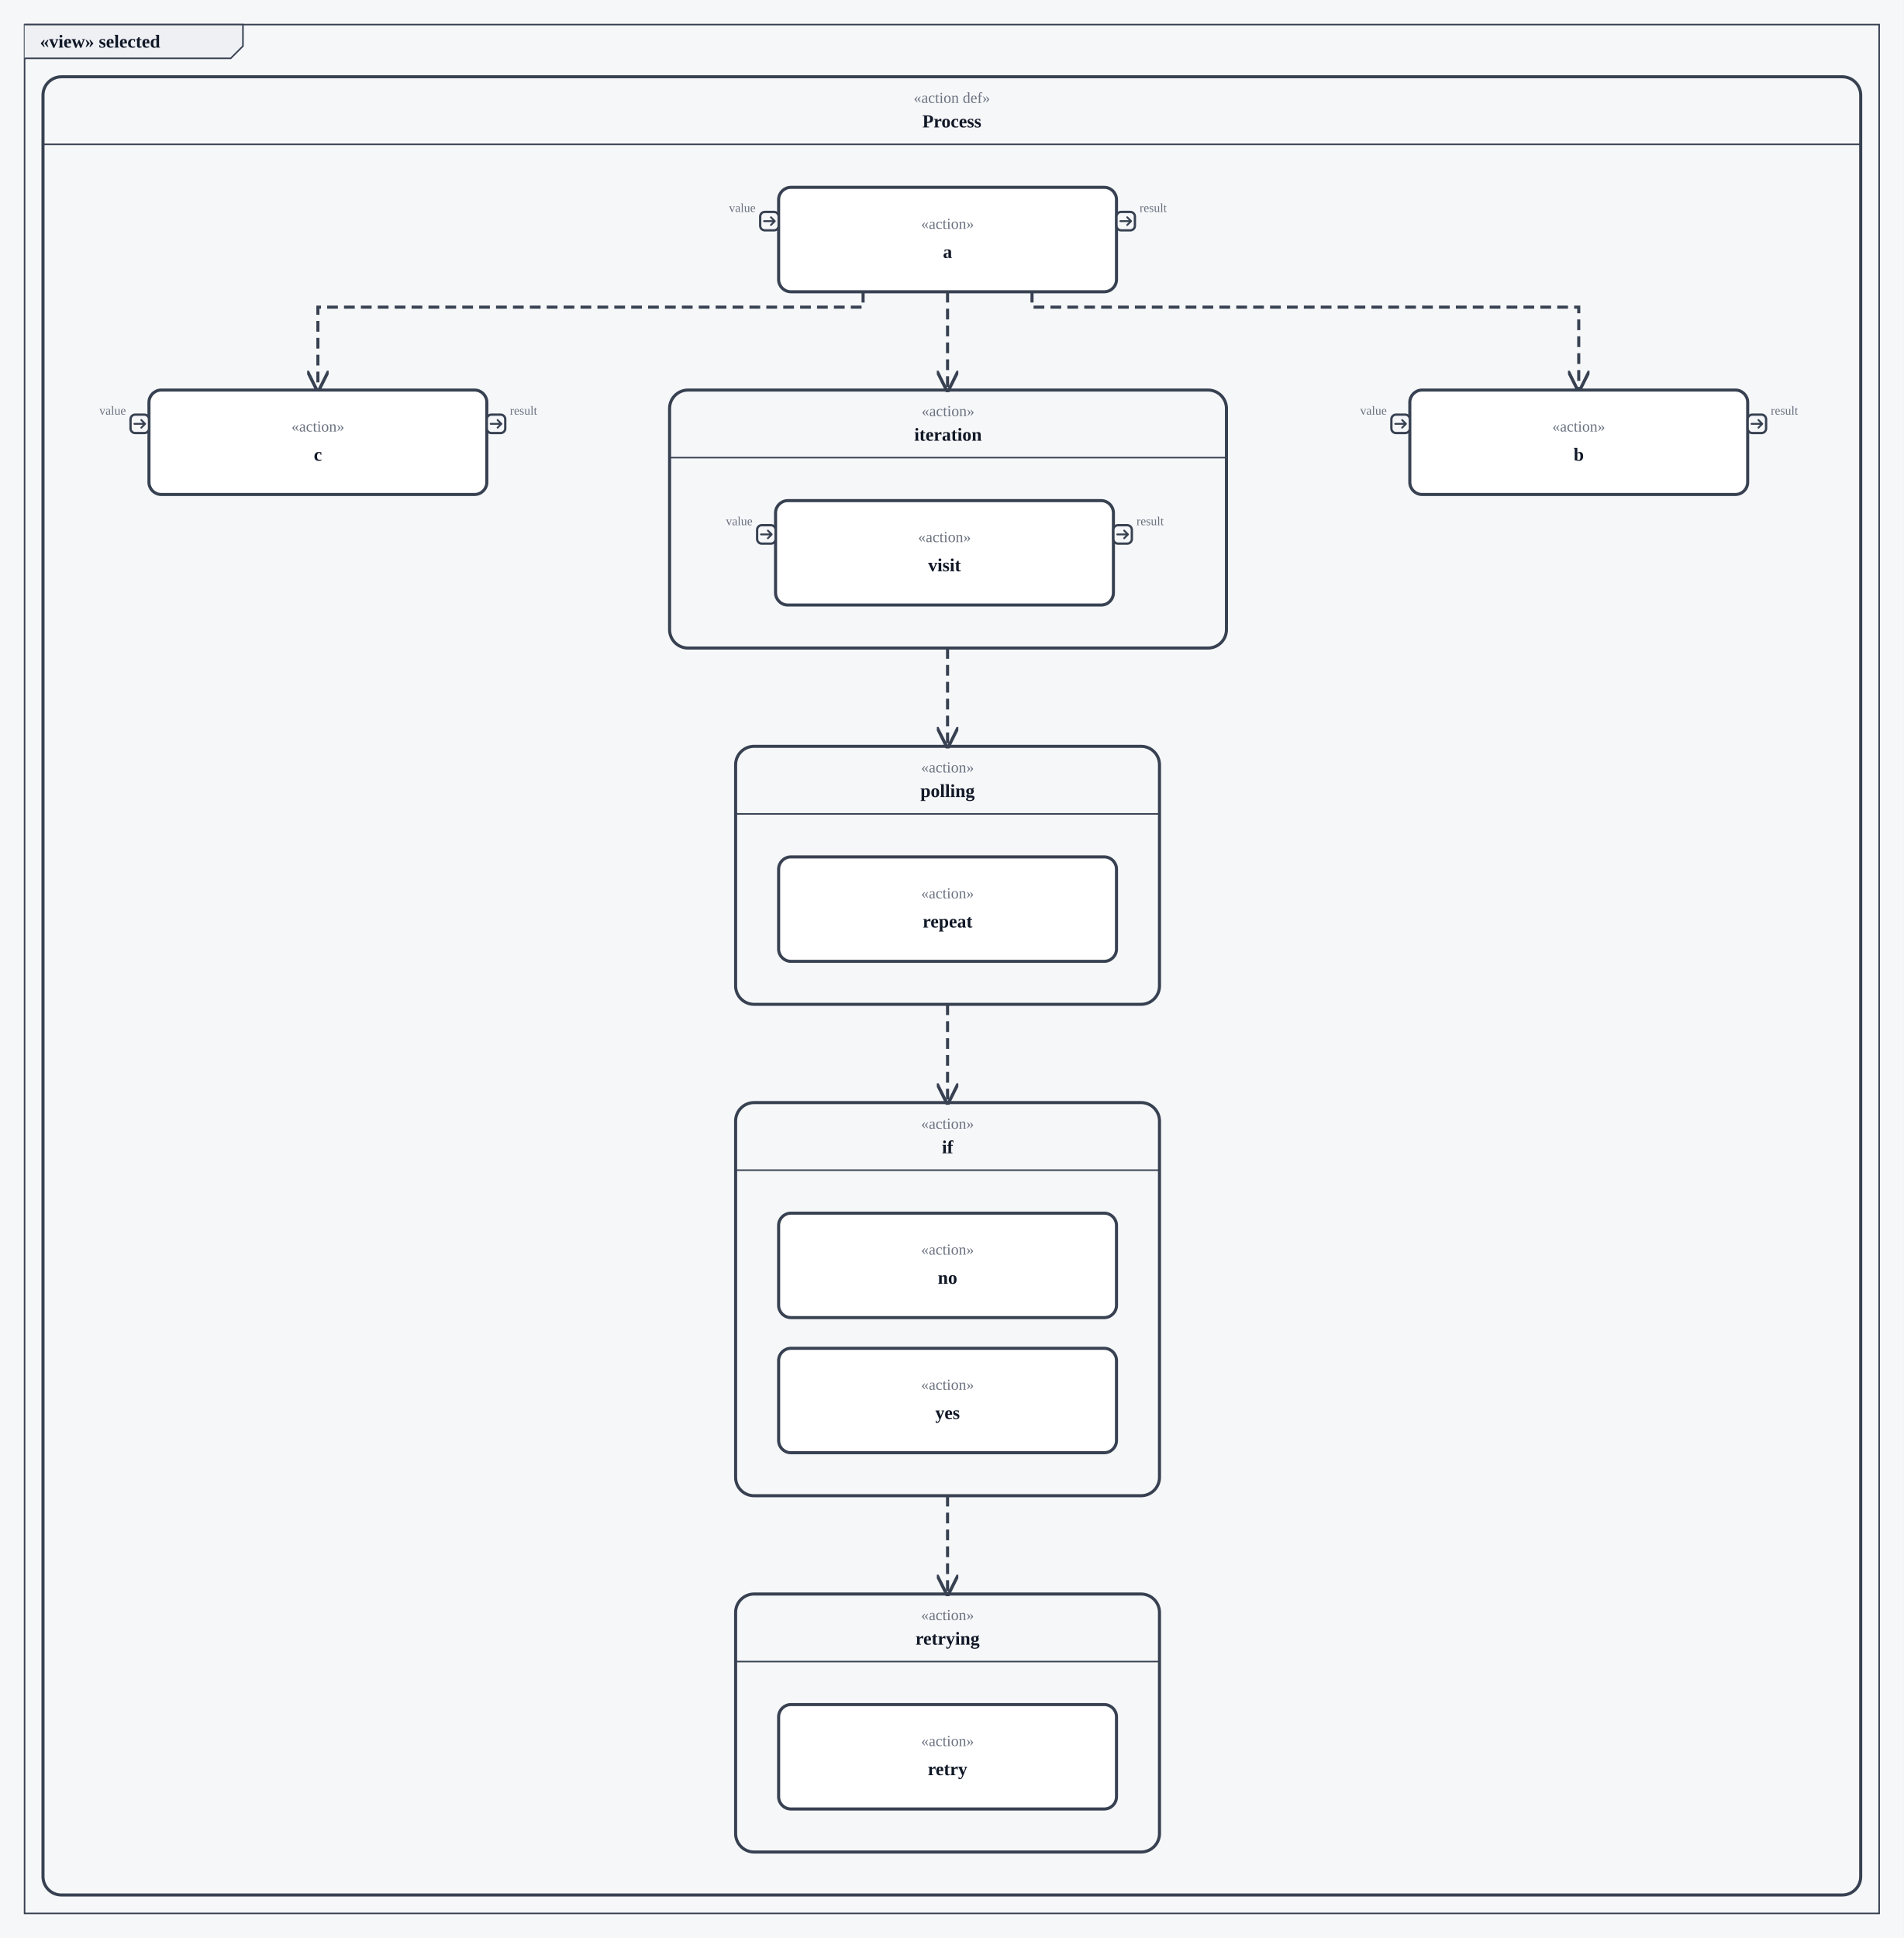
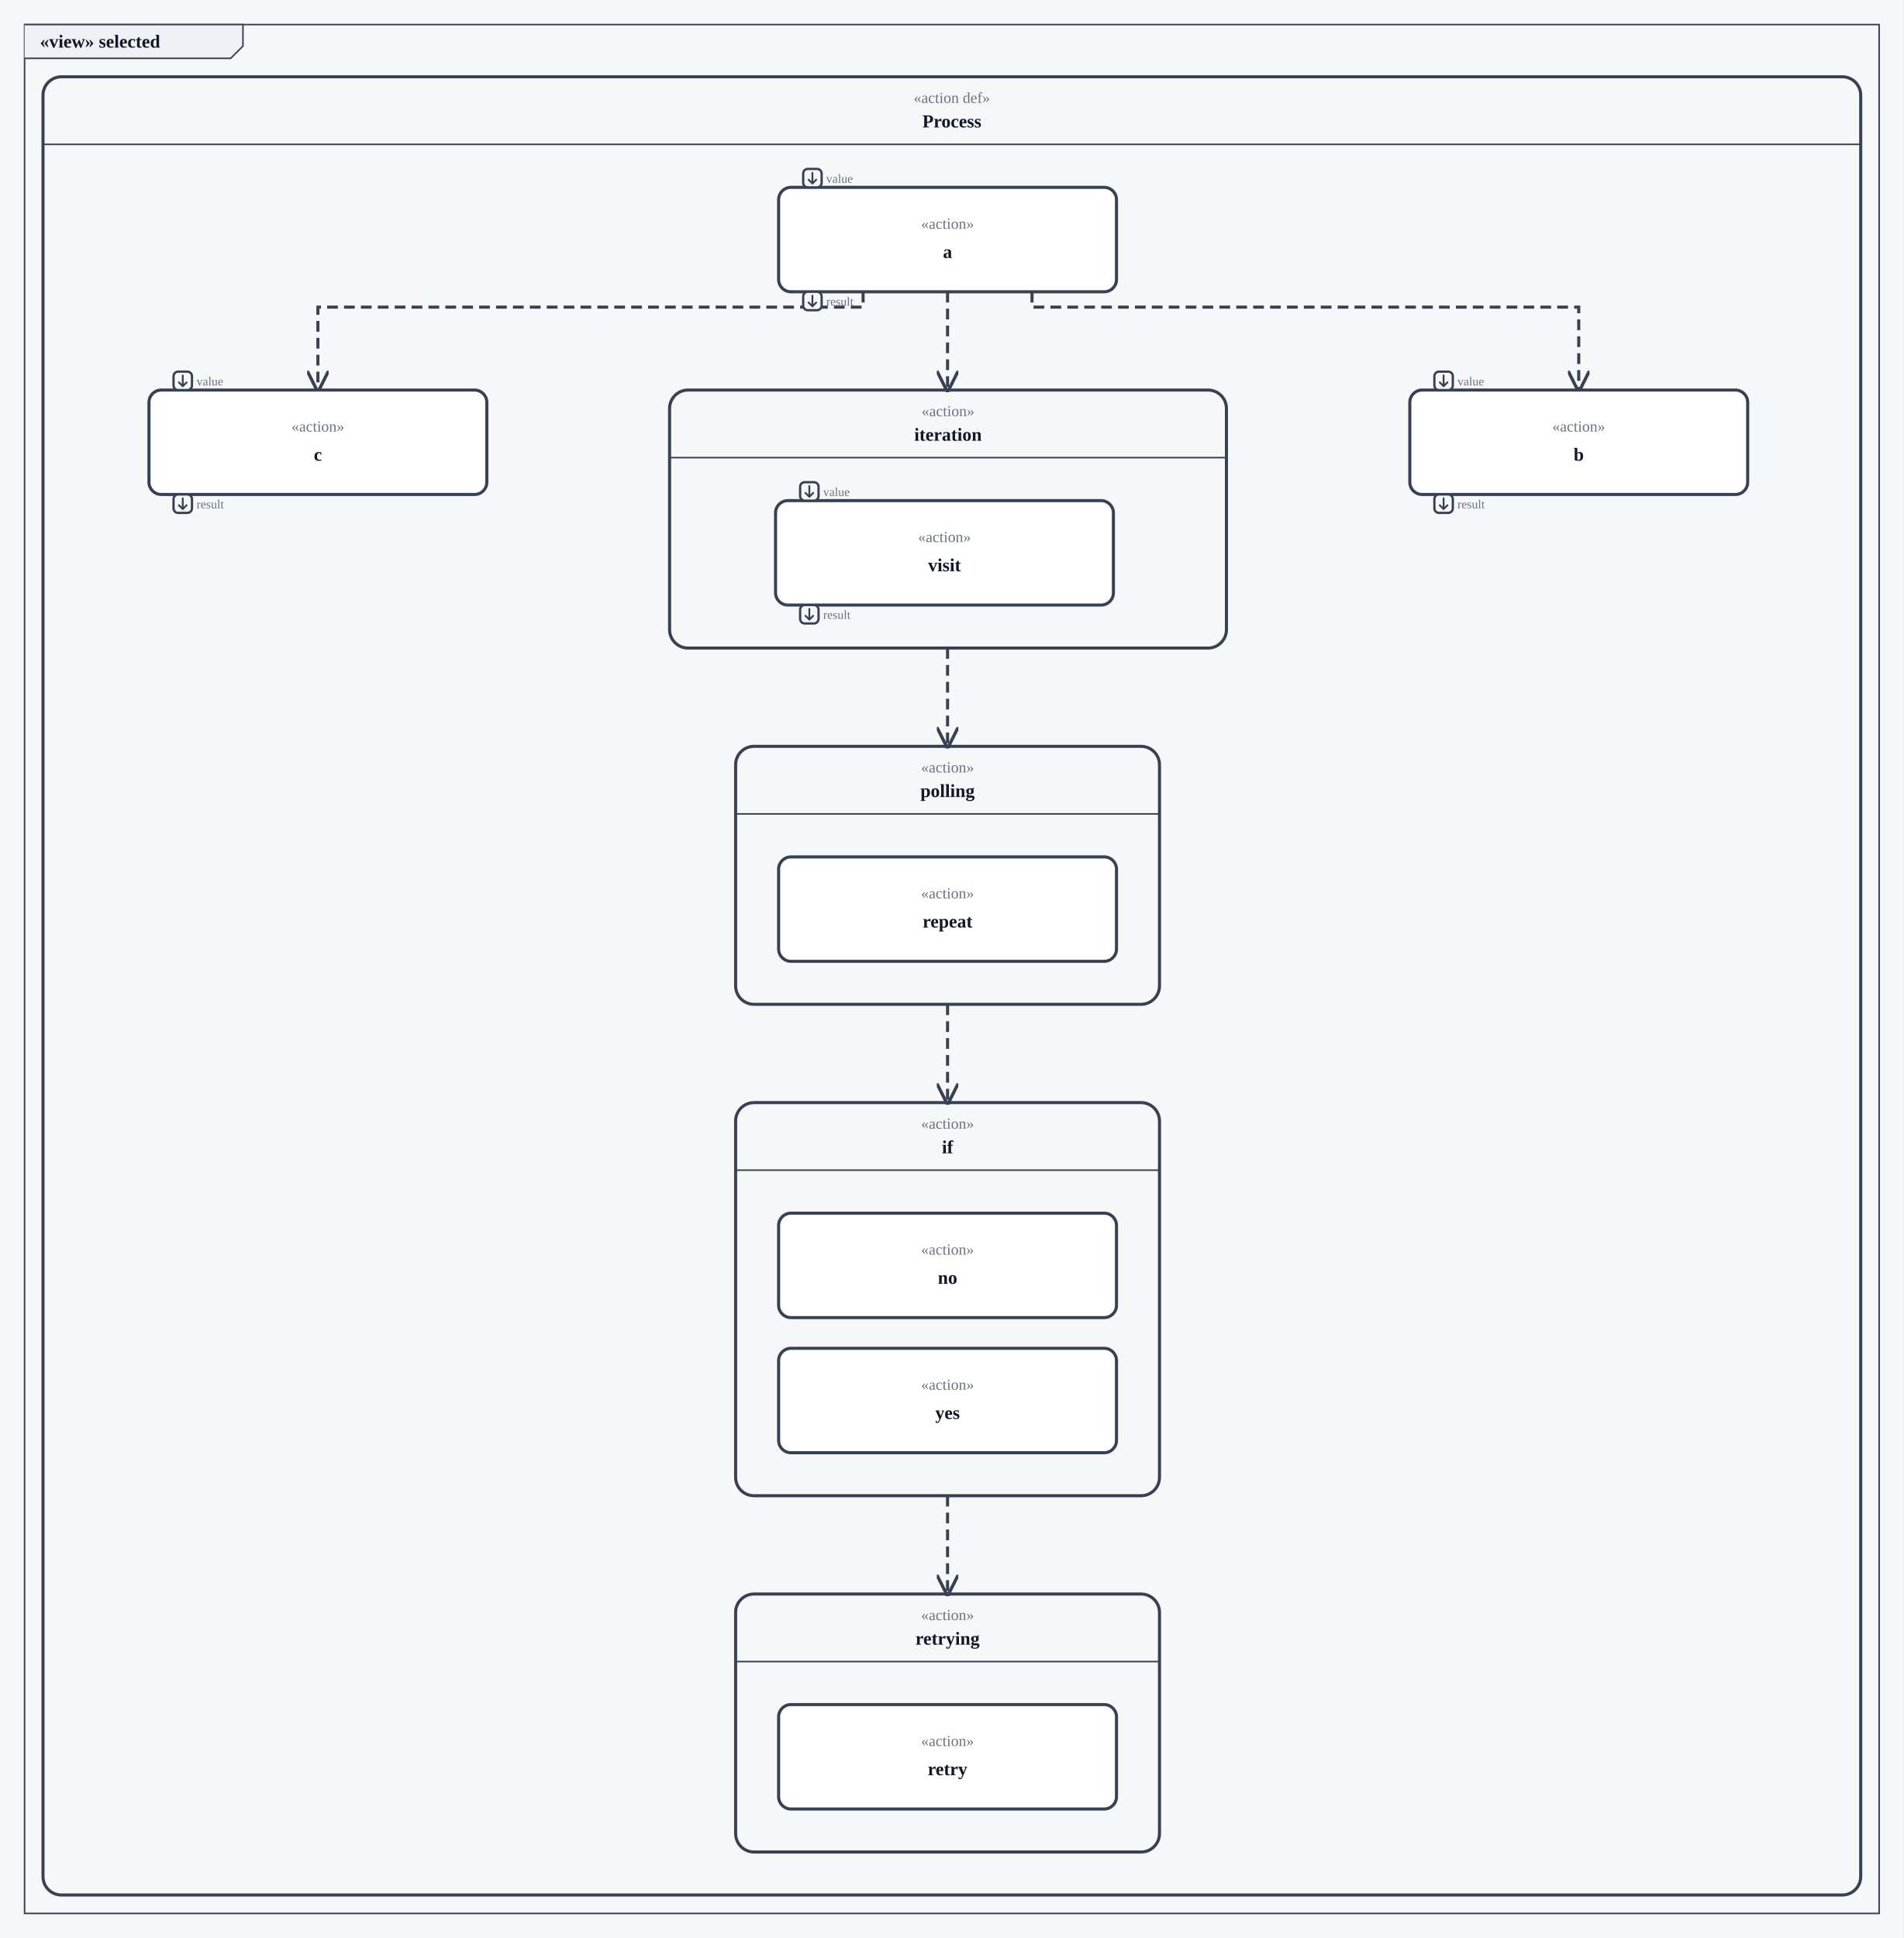
<svg xmlns="http://www.w3.org/2000/svg" class="sysml-viz-svg" width="100%" height="100%" viewBox="52 30 1239.6 1262" role="img" aria-label="selected" data-color-scheme="light" style="touch-action: none; cursor: grab;">
  <rect class="viz-bg" x="52" y="30" width="1239.6" height="1262" fill="#f6f7f9" />
  <defs>
    <marker id="viz-arrow" markerWidth="10" markerHeight="10" refX="9" refY="3" orient="auto" markerUnits="strokeWidth">
      <path d="M0,0 L0,6 L9,3 z" fill="#374151" />
    </marker>
    <marker id="general-d3-arrow" viewBox="0 -5 10 10" refX="8" refY="0" markerWidth="5" markerHeight="5" orient="auto">
      <path d="M0,-4L10,0L0,4" style="fill: #374151;" />
    </marker>
    <marker id="general-d3-arrow-open" viewBox="0 -5 10 10" refX="9" refY="0" markerWidth="8" markerHeight="8" orient="auto">
      <path d="M0,-4L10,0L0,4" style="fill: none; stroke: #374151; stroke-width: 1.3;" />
    </marker>
    <marker id="general-d3-specializes" viewBox="0 -6 12 12" refX="11" refY="0" markerWidth="8" markerHeight="8" orient="auto">
      <path d="M0,0L10,-4L10,4Z" style="fill: #ffffff; stroke: #374151; stroke-width: 1.2;" />
    </marker>
    <marker id="general-d3-defined-by" viewBox="-8 -6 20 12" refX="11" refY="0" markerWidth="13.5" markerHeight="8" orient="auto">
      <path d="M1,-4.5L11,0L1,4.5Z" style="fill: #ffffff; stroke: #374151; stroke-width: 1.2;" />
      <circle cx="-2.5" cy="-3" r="1.2" style="fill: #374151;" />
      <circle cx="-2.5" cy="3" r="1.2" style="fill: #374151;" />
    </marker>
    <marker id="general-d3-subsets" viewBox="0 -6 12 12" refX="11" refY="0" markerWidth="8" markerHeight="8" orient="auto">
      <path d="M1,-4.5L11,0L1,4.5Z" style="fill: #ffffff; stroke: #374151; stroke-width: 1.2;" />
    </marker>
    <marker id="general-d3-diamond" viewBox="0 -6 12 12" refX="2" refY="0" markerWidth="7" markerHeight="7" orient="auto">
      <path d="M0,0L5,-4L10,0L5,4Z" style="fill: #374151;" />
    </marker>
    <marker id="ibd-connection-dot" viewBox="-5 -5 10 10" refX="0" refY="0" markerWidth="5" markerHeight="5" orient="auto">
      <circle r="3" style="fill: #ffffff; stroke: #374151; stroke-width: 1.5;" />
    </marker>
    <marker id="ibd-flow-arrow" viewBox="0 -5 10 10" refX="10" refY="0" markerWidth="8" markerHeight="8" orient="auto">
      <path d="M0,-4L10,0L0,4Z" style="fill: #374151;" />
    </marker>
    <marker id="ibd-interface-arrow" viewBox="0 -5 10 10" refX="10" refY="0" markerWidth="8" markerHeight="8" orient="auto">
      <path d="M0,-4L10,0L0,4Z" style="fill: none; stroke: #374151; stroke-width: 1.5;" />
    </marker>
    <g>
      <marker id="action-flow-arrow" viewBox="0 -5 10 10" refX="8" refY="0" markerWidth="6" markerHeight="6" orient="auto">
        <path d="M0,-5L10,0L0,5" style="fill: #374151;" />
      </marker>
      <marker id="action-succession-arrow" viewBox="0 -5 10 10" refX="9" refY="0" markerWidth="7" markerHeight="7" orient="auto">
        <path d="M0,-5L10,0L0,5" style="fill: none; stroke: #374151; stroke-width: 1.5;" />
      </marker>
    </g>
  </defs>
  <style class="sysml-node-chrome-style">.sysml-disclosure { cursor: pointer; outline: none; }
.sysml-disclosure .sysml-disclosure-box,
.sysml-disclosure .sysml-disclosure-glyph { pointer-events: none; }
.sysml-disclosure:hover .sysml-disclosure-target { fill: #e5e7eb !important; fill-opacity: 0.55; }
.sysml-disclosure:hover .sysml-disclosure-box { fill: #e5e7eb; stroke: #374151; }
.sysml-disclosure:focus-visible .sysml-disclosure-target { stroke: #2563eb; stroke-width: 2px; fill: #e5e7eb !important; fill-opacity: 0.35; }
.sysml-disclosure:focus-visible .sysml-disclosure-box { stroke: #2563eb; }
.sysml-compartment-label text { user-select: none; }
.viz-node text { user-select: none; }</style>
  <g class="viz-root">
    <g class="view-frame" data-view-name="selected" style="pointer-events: none;">
      <rect class="view-frame-border" x="68" y="46" width="1207.6" height="1230" style="fill: none; stroke: #374151; stroke-width: 1px;" />
      <path class="view-frame-name-compartment" d="M68,46 H210.2 V60 L202.2,68 H68" style="fill: #eef0f4; stroke: #374151; stroke-width: 1px;" />
      <text class="view-frame-name" x="78" y="61" style="font-size: 12px; font-weight: 700; fill: #111827;">«view» selected</text>
    </g>
    <g class="activity-action-containers">
      <g class="activity-action action-flow-node action-flow-container" data-node-id="n:0" transform="translate(80,80)" style="cursor: ;">
        <rect class="node-background" data-original-stroke="#374151" data-original-width="2px" width="1183.6" height="1184" rx="12" style="fill: #f6f7f9; stroke: #374151; stroke-width: 2px; stroke-dasharray: none;" />
        <text class="action-stereotype" x="591.8" y="17" text-anchor="middle" style="font-size: 10px; fill: #6b7280;">«action def»</text>
        <text x="591.8" y="33" text-anchor="middle" style="font-size: 12px; font-weight: 600; fill: #111827;">Process</text>
        <line class="action-flow-compartment-divider" x1="0" y1="44" x2="1183.6" y2="44" style="stroke: #374151; stroke-width: 1px;" />
      </g>
      <g class="activity-action action-flow-node action-flow-container" data-node-id="n:4" transform="translate(531,748)" style="cursor: ;">
        <rect class="node-background" data-original-stroke="#374151" data-original-width="2px" width="276" height="256" rx="12" style="fill: #f6f7f9; stroke: #374151; stroke-width: 2px; stroke-dasharray: none;" />
        <text class="action-stereotype" x="138" y="17" text-anchor="middle" style="font-size: 10px; fill: #6b7280;">«action»</text>
        <text x="138" y="33" text-anchor="middle" style="font-size: 12px; font-weight: 600; fill: #111827;">if</text>
        <line class="action-flow-compartment-divider" x1="0" y1="44" x2="276" y2="44" style="stroke: #374151; stroke-width: 1px;" />
      </g>
      <g class="activity-action action-flow-node action-flow-container" data-node-id="n:7" transform="translate(531,1068)" style="cursor: ;">
        <rect class="node-background" data-original-stroke="#374151" data-original-width="2px" width="276" height="168" rx="12" style="fill: #f6f7f9; stroke: #374151; stroke-width: 2px; stroke-dasharray: none;" />
        <text class="action-stereotype" x="138" y="17" text-anchor="middle" style="font-size: 10px; fill: #6b7280;">«action»</text>
        <text x="138" y="33" text-anchor="middle" style="font-size: 12px; font-weight: 600; fill: #111827;">retrying</text>
        <line class="action-flow-compartment-divider" x1="0" y1="44" x2="276" y2="44" style="stroke: #374151; stroke-width: 1px;" />
      </g>
      <g class="activity-action action-flow-node action-flow-container" data-node-id="n:9" transform="translate(531,516)" style="cursor: ;">
        <rect class="node-background" data-original-stroke="#374151" data-original-width="2px" width="276" height="168" rx="12" style="fill: #f6f7f9; stroke: #374151; stroke-width: 2px; stroke-dasharray: none;" />
        <text class="action-stereotype" x="138" y="17" text-anchor="middle" style="font-size: 10px; fill: #6b7280;">«action»</text>
        <text x="138" y="33" text-anchor="middle" style="font-size: 12px; font-weight: 600; fill: #111827;">polling</text>
        <line class="action-flow-compartment-divider" x1="0" y1="44" x2="276" y2="44" style="stroke: #374151; stroke-width: 1px;" />
      </g>
      <g class="activity-action action-flow-node action-flow-container" data-node-id="n:20" transform="translate(488,284)" style="cursor: ;">
        <rect class="node-background" data-original-stroke="#374151" data-original-width="2px" width="362.6" height="168" rx="12" style="fill: #f6f7f9; stroke: #374151; stroke-width: 2px; stroke-dasharray: none;" />
        <text class="action-stereotype" x="181.3" y="17" text-anchor="middle" style="font-size: 10px; fill: #6b7280;">«action»</text>
        <text x="181.3" y="33" text-anchor="middle" style="font-size: 12px; font-weight: 600; fill: #111827;">iteration</text>
        <line class="action-flow-compartment-divider" x1="0" y1="44" x2="362.6" y2="44" style="stroke: #374151; stroke-width: 1px;" />
      </g>
    </g>
    <g class="activity-swim-lanes" />
    <g class="activity-flows">
      <path class="activity-flow action-flow-edge aflow-succession" data-flow-kind="succession" d="M669,1004 L669,1068" data-edge-id="e:11" data-base-stroke-width="2" style="fill: none; stroke: #374151; stroke-width: 2px; stroke-dasharray: 7,4; marker-end: url(#action-succession-arrow);" />
      <path class="viz-edge-hit-target" data-tooltip-kind="edge" data-tooltip-id="e:11" d="M669,1004 L669,1068" aria-label="Succession; From: if; To: retrying; Source ID: n:4; Target ID: n:7" style="fill: none; stroke: transparent; stroke-width: 12px; pointer-events: stroke;" />
      <path class="activity-flow action-flow-edge aflow-succession" data-flow-kind="succession" d="M669,452 L669,516" data-edge-id="e:14" data-base-stroke-width="2" style="fill: none; stroke: #374151; stroke-width: 2px; stroke-dasharray: 7,4; marker-end: url(#action-succession-arrow);" />
      <path class="viz-edge-hit-target" data-tooltip-kind="edge" data-tooltip-id="e:14" d="M669,452 L669,516" aria-label="Succession; From: iteration; To: polling; Source ID: n:20; Target ID: n:9" style="fill: none; stroke: transparent; stroke-width: 12px; pointer-events: stroke;" />
      <path class="activity-flow action-flow-edge aflow-succession" data-flow-kind="succession" d="M724,220 L724,230 L1080,230 L1080,284" data-edge-id="e:17" data-base-stroke-width="2" style="fill: none; stroke: #374151; stroke-width: 2px; stroke-dasharray: 7,4; marker-end: url(#action-succession-arrow);" />
      <path class="viz-edge-hit-target" data-tooltip-kind="edge" data-tooltip-id="e:17" d="M724,220 L724,230 L1080,230 L1080,284" aria-label="Succession; From: a; To: b; Source ID: n:11; Target ID: n:14" style="fill: none; stroke: transparent; stroke-width: 12px; pointer-events: stroke;" />
      <path class="activity-flow action-flow-edge aflow-succession" data-flow-kind="succession" d="M614,220 L614,230 L259,230 L259,284" data-edge-id="e:19" data-base-stroke-width="2" style="fill: none; stroke: #374151; stroke-width: 2px; stroke-dasharray: 7,4; marker-end: url(#action-succession-arrow);" />
      <path class="viz-edge-hit-target" data-tooltip-kind="edge" data-tooltip-id="e:19" d="M614,220 L614,230 L259,230 L259,284" aria-label="Succession; From: a; To: c; Source ID: n:11; Target ID: n:17" style="fill: none; stroke: transparent; stroke-width: 12px; pointer-events: stroke;" />
      <path class="activity-flow action-flow-edge aflow-succession" data-flow-kind="succession" d="M669,220 L669,284" data-edge-id="e:21" data-base-stroke-width="2" style="fill: none; stroke: #374151; stroke-width: 2px; stroke-dasharray: 7,4; marker-end: url(#action-succession-arrow);" />
      <path class="viz-edge-hit-target" data-tooltip-kind="edge" data-tooltip-id="e:21" d="M669,220 L669,284" aria-label="Succession; From: a; To: iteration; Source ID: n:11; Target ID: n:20" style="fill: none; stroke: transparent; stroke-width: 12px; pointer-events: stroke;" />
      <path class="activity-flow action-flow-edge aflow-succession" data-flow-kind="succession" d="M669,684 L669,748" data-edge-id="e:27" data-base-stroke-width="2" style="fill: none; stroke: #374151; stroke-width: 2px; stroke-dasharray: 7,4; marker-end: url(#action-succession-arrow);" />
      <path class="viz-edge-hit-target" data-tooltip-kind="edge" data-tooltip-id="e:27" d="M669,684 L669,748" aria-label="Succession; From: polling; To: if; Source ID: n:9; Target ID: n:4" style="fill: none; stroke: transparent; stroke-width: 12px; pointer-events: stroke;" />
    </g>
    <g class="activity-actions">
      <g class="activity-action action-flow-node" data-node-id="n:5" transform="translate(559,820)" style="cursor: ;">
        <rect class="node-background" data-original-stroke="#374151" data-original-width="2px" width="220" height="68" rx="8" style="fill: #ffffff; stroke: #374151; stroke-width: 2px; stroke-dasharray: none;" />
        <text class="action-stereotype" x="110" y="27" text-anchor="middle" style="font-size: 10px; fill: #6b7280;">«action»</text>
        <text x="110" y="46" text-anchor="middle" style="font-size: 12px; font-weight: 600; fill: #111827;">no</text>
      </g>
      <g class="activity-action action-flow-node" data-node-id="n:6" transform="translate(559,908)" style="cursor: ;">
        <rect class="node-background" data-original-stroke="#374151" data-original-width="2px" width="220" height="68" rx="8" style="fill: #ffffff; stroke: #374151; stroke-width: 2px; stroke-dasharray: none;" />
        <text class="action-stereotype" x="110" y="27" text-anchor="middle" style="font-size: 10px; fill: #6b7280;">«action»</text>
        <text x="110" y="46" text-anchor="middle" style="font-size: 12px; font-weight: 600; fill: #111827;">yes</text>
      </g>
      <g class="activity-action action-flow-node" data-node-id="n:8" transform="translate(559,1140)" style="cursor: ;">
        <rect class="node-background" data-original-stroke="#374151" data-original-width="2px" width="220" height="68" rx="8" style="fill: #ffffff; stroke: #374151; stroke-width: 2px; stroke-dasharray: none;" />
        <text class="action-stereotype" x="110" y="27" text-anchor="middle" style="font-size: 10px; fill: #6b7280;">«action»</text>
        <text x="110" y="46" text-anchor="middle" style="font-size: 12px; font-weight: 600; fill: #111827;">retry</text>
      </g>
      <g class="activity-action action-flow-node" data-node-id="n:10" transform="translate(559,588)" style="cursor: ;">
        <rect class="node-background" data-original-stroke="#374151" data-original-width="2px" width="220" height="68" rx="8" style="fill: #ffffff; stroke: #374151; stroke-width: 2px; stroke-dasharray: none;" />
        <text class="action-stereotype" x="110" y="27" text-anchor="middle" style="font-size: 10px; fill: #6b7280;">«action»</text>
        <text x="110" y="46" text-anchor="middle" style="font-size: 12px; font-weight: 600; fill: #111827;">repeat</text>
      </g>
      <g class="activity-action action-flow-node" data-node-id="n:11" transform="translate(559,152)" style="cursor: ;">
        <rect class="node-background" data-original-stroke="#374151" data-original-width="2px" width="220" height="68" rx="8" style="fill: #ffffff; stroke: #374151; stroke-width: 2px; stroke-dasharray: none;" />
        <text class="action-stereotype" x="110" y="27" text-anchor="middle" style="font-size: 10px; fill: #6b7280;">«action»</text>
        <text x="110" y="46" text-anchor="middle" style="font-size: 12px; font-weight: 600; fill: #111827;">a</text>
-         <rect class="action-parameter-badge action-parameter-input" x="-12" y="16" width="12" height="12" rx="3" style="fill: #f6f7f9; stroke: #374151; stroke-width: 1.5px;" />
-         <path class="action-parameter-direction action-parameter-direction-in" d="M-9.5,22 L-2.5,22 M-5,19.5 L-2.5,22 L-5,24.5" style="fill: none; stroke: #374151; stroke-width: 1.2px; stroke-linecap: round; stroke-linejoin: round;" />
-         <text class="action-parameter-label action-parameter-input-label" x="-15" y="16" text-anchor="end" style="font-size: 8px; fill: #6b7280;">value</text>
-         <rect class="action-parameter-badge action-parameter-output" x="220" y="16" width="12" height="12" rx="3" style="fill: #f6f7f9; stroke: #374151; stroke-width: 1.5px;" />
-         <path class="action-parameter-direction action-parameter-direction-out" d="M222.5,22 L229.5,22 M227,19.5 L229.5,22 L227,24.5" style="fill: none; stroke: #374151; stroke-width: 1.2px; stroke-linecap: round; stroke-linejoin: round;" />
-         <text class="action-parameter-label action-parameter-output-label" x="235" y="16" text-anchor="start" style="font-size: 8px; fill: #6b7280;">result</text>
+         <rect class="action-parameter-badge action-parameter-input" x="16" y="-12" width="12" height="12" rx="3" style="fill: #f6f7f9; stroke: #374151; stroke-width: 1.5px;" />
+         <path class="action-parameter-direction action-parameter-direction-in" d="M22,-9.5 L22,-2.5 M19.5,-5 L22,-2.5 L24.5,-5" style="fill: none; stroke: #374151; stroke-width: 1.2px; stroke-linecap: round; stroke-linejoin: round;" />
+         <text class="action-parameter-label action-parameter-input-label" x="31" y="-3" text-anchor="start" style="font-size: 8px; fill: #6b7280;">value</text>
+         <rect class="action-parameter-badge action-parameter-output" x="16" y="68" width="12" height="12" rx="3" style="fill: #f6f7f9; stroke: #374151; stroke-width: 1.5px;" />
+         <path class="action-parameter-direction action-parameter-direction-out" d="M22,70.5 L22,77.5 M19.5,75 L22,77.5 L24.5,75" style="fill: none; stroke: #374151; stroke-width: 1.2px; stroke-linecap: round; stroke-linejoin: round;" />
+         <text class="action-parameter-label action-parameter-output-label" x="31" y="77" text-anchor="start" style="font-size: 8px; fill: #6b7280;">result</text>
      </g>
      <g class="activity-action action-flow-node" data-node-id="n:14" transform="translate(970,284)" style="cursor: ;">
        <rect class="node-background" data-original-stroke="#374151" data-original-width="2px" width="220" height="68" rx="8" style="fill: #ffffff; stroke: #374151; stroke-width: 2px; stroke-dasharray: none;" />
        <text class="action-stereotype" x="110" y="27" text-anchor="middle" style="font-size: 10px; fill: #6b7280;">«action»</text>
        <text x="110" y="46" text-anchor="middle" style="font-size: 12px; font-weight: 600; fill: #111827;">b</text>
-         <rect class="action-parameter-badge action-parameter-input" x="-12" y="16" width="12" height="12" rx="3" style="fill: #f6f7f9; stroke: #374151; stroke-width: 1.5px;" />
-         <path class="action-parameter-direction action-parameter-direction-in" d="M-9.5,22 L-2.5,22 M-5,19.5 L-2.5,22 L-5,24.5" style="fill: none; stroke: #374151; stroke-width: 1.2px; stroke-linecap: round; stroke-linejoin: round;" />
-         <text class="action-parameter-label action-parameter-input-label" x="-15" y="16" text-anchor="end" style="font-size: 8px; fill: #6b7280;">value</text>
-         <rect class="action-parameter-badge action-parameter-output" x="220" y="16" width="12" height="12" rx="3" style="fill: #f6f7f9; stroke: #374151; stroke-width: 1.5px;" />
-         <path class="action-parameter-direction action-parameter-direction-out" d="M222.5,22 L229.5,22 M227,19.5 L229.5,22 L227,24.5" style="fill: none; stroke: #374151; stroke-width: 1.2px; stroke-linecap: round; stroke-linejoin: round;" />
-         <text class="action-parameter-label action-parameter-output-label" x="235" y="16" text-anchor="start" style="font-size: 8px; fill: #6b7280;">result</text>
+         <rect class="action-parameter-badge action-parameter-input" x="16" y="-12" width="12" height="12" rx="3" style="fill: #f6f7f9; stroke: #374151; stroke-width: 1.5px;" />
+         <path class="action-parameter-direction action-parameter-direction-in" d="M22,-9.5 L22,-2.5 M19.5,-5 L22,-2.5 L24.5,-5" style="fill: none; stroke: #374151; stroke-width: 1.2px; stroke-linecap: round; stroke-linejoin: round;" />
+         <text class="action-parameter-label action-parameter-input-label" x="31" y="-3" text-anchor="start" style="font-size: 8px; fill: #6b7280;">value</text>
+         <rect class="action-parameter-badge action-parameter-output" x="16" y="68" width="12" height="12" rx="3" style="fill: #f6f7f9; stroke: #374151; stroke-width: 1.5px;" />
+         <path class="action-parameter-direction action-parameter-direction-out" d="M22,70.5 L22,77.5 M19.5,75 L22,77.5 L24.5,75" style="fill: none; stroke: #374151; stroke-width: 1.2px; stroke-linecap: round; stroke-linejoin: round;" />
+         <text class="action-parameter-label action-parameter-output-label" x="31" y="77" text-anchor="start" style="font-size: 8px; fill: #6b7280;">result</text>
      </g>
      <g class="activity-action action-flow-node" data-node-id="n:17" transform="translate(149,284)" style="cursor: ;">
        <rect class="node-background" data-original-stroke="#374151" data-original-width="2px" width="220" height="68" rx="8" style="fill: #ffffff; stroke: #374151; stroke-width: 2px; stroke-dasharray: none;" />
        <text class="action-stereotype" x="110" y="27" text-anchor="middle" style="font-size: 10px; fill: #6b7280;">«action»</text>
        <text x="110" y="46" text-anchor="middle" style="font-size: 12px; font-weight: 600; fill: #111827;">c</text>
-         <rect class="action-parameter-badge action-parameter-input" x="-12" y="16" width="12" height="12" rx="3" style="fill: #f6f7f9; stroke: #374151; stroke-width: 1.5px;" />
-         <path class="action-parameter-direction action-parameter-direction-in" d="M-9.5,22 L-2.5,22 M-5,19.5 L-2.5,22 L-5,24.5" style="fill: none; stroke: #374151; stroke-width: 1.2px; stroke-linecap: round; stroke-linejoin: round;" />
-         <text class="action-parameter-label action-parameter-input-label" x="-15" y="16" text-anchor="end" style="font-size: 8px; fill: #6b7280;">value</text>
-         <rect class="action-parameter-badge action-parameter-output" x="220" y="16" width="12" height="12" rx="3" style="fill: #f6f7f9; stroke: #374151; stroke-width: 1.5px;" />
-         <path class="action-parameter-direction action-parameter-direction-out" d="M222.5,22 L229.5,22 M227,19.5 L229.5,22 L227,24.5" style="fill: none; stroke: #374151; stroke-width: 1.2px; stroke-linecap: round; stroke-linejoin: round;" />
-         <text class="action-parameter-label action-parameter-output-label" x="235" y="16" text-anchor="start" style="font-size: 8px; fill: #6b7280;">result</text>
+         <rect class="action-parameter-badge action-parameter-input" x="16" y="-12" width="12" height="12" rx="3" style="fill: #f6f7f9; stroke: #374151; stroke-width: 1.5px;" />
+         <path class="action-parameter-direction action-parameter-direction-in" d="M22,-9.5 L22,-2.5 M19.5,-5 L22,-2.5 L24.5,-5" style="fill: none; stroke: #374151; stroke-width: 1.2px; stroke-linecap: round; stroke-linejoin: round;" />
+         <text class="action-parameter-label action-parameter-input-label" x="31" y="-3" text-anchor="start" style="font-size: 8px; fill: #6b7280;">value</text>
+         <rect class="action-parameter-badge action-parameter-output" x="16" y="68" width="12" height="12" rx="3" style="fill: #f6f7f9; stroke: #374151; stroke-width: 1.5px;" />
+         <path class="action-parameter-direction action-parameter-direction-out" d="M22,70.5 L22,77.5 M19.5,75 L22,77.5 L24.5,75" style="fill: none; stroke: #374151; stroke-width: 1.2px; stroke-linecap: round; stroke-linejoin: round;" />
+         <text class="action-parameter-label action-parameter-output-label" x="31" y="77" text-anchor="start" style="font-size: 8px; fill: #6b7280;">result</text>
      </g>
      <g class="activity-action action-flow-node" data-node-id="n:22" transform="translate(557,356)" style="cursor: ;">
        <rect class="node-background" data-original-stroke="#374151" data-original-width="2px" width="220" height="68" rx="8" style="fill: #ffffff; stroke: #374151; stroke-width: 2px; stroke-dasharray: none;" />
        <text class="action-stereotype" x="110" y="27" text-anchor="middle" style="font-size: 10px; fill: #6b7280;">«action»</text>
        <text x="110" y="46" text-anchor="middle" style="font-size: 12px; font-weight: 600; fill: #111827;">visit</text>
-         <rect class="action-parameter-badge action-parameter-input" x="-12" y="16" width="12" height="12" rx="3" style="fill: #f6f7f9; stroke: #374151; stroke-width: 1.5px;" />
-         <path class="action-parameter-direction action-parameter-direction-in" d="M-9.5,22 L-2.5,22 M-5,19.5 L-2.5,22 L-5,24.5" style="fill: none; stroke: #374151; stroke-width: 1.2px; stroke-linecap: round; stroke-linejoin: round;" />
-         <text class="action-parameter-label action-parameter-input-label" x="-15" y="16" text-anchor="end" style="font-size: 8px; fill: #6b7280;">value</text>
-         <rect class="action-parameter-badge action-parameter-output" x="220" y="16" width="12" height="12" rx="3" style="fill: #f6f7f9; stroke: #374151; stroke-width: 1.5px;" />
-         <path class="action-parameter-direction action-parameter-direction-out" d="M222.5,22 L229.5,22 M227,19.5 L229.5,22 L227,24.5" style="fill: none; stroke: #374151; stroke-width: 1.2px; stroke-linecap: round; stroke-linejoin: round;" />
-         <text class="action-parameter-label action-parameter-output-label" x="235" y="16" text-anchor="start" style="font-size: 8px; fill: #6b7280;">result</text>
+         <rect class="action-parameter-badge action-parameter-input" x="16" y="-12" width="12" height="12" rx="3" style="fill: #f6f7f9; stroke: #374151; stroke-width: 1.5px;" />
+         <path class="action-parameter-direction action-parameter-direction-in" d="M22,-9.5 L22,-2.5 M19.5,-5 L22,-2.5 L24.5,-5" style="fill: none; stroke: #374151; stroke-width: 1.2px; stroke-linecap: round; stroke-linejoin: round;" />
+         <text class="action-parameter-label action-parameter-input-label" x="31" y="-3" text-anchor="start" style="font-size: 8px; fill: #6b7280;">value</text>
+         <rect class="action-parameter-badge action-parameter-output" x="16" y="68" width="12" height="12" rx="3" style="fill: #f6f7f9; stroke: #374151; stroke-width: 1.5px;" />
+         <path class="action-parameter-direction action-parameter-direction-out" d="M22,70.5 L22,77.5 M19.5,75 L22,77.5 L24.5,75" style="fill: none; stroke: #374151; stroke-width: 1.2px; stroke-linecap: round; stroke-linejoin: round;" />
+         <text class="action-parameter-label action-parameter-output-label" x="31" y="77" text-anchor="start" style="font-size: 8px; fill: #6b7280;">result</text>
      </g>
    </g>
  </g>
</svg>
